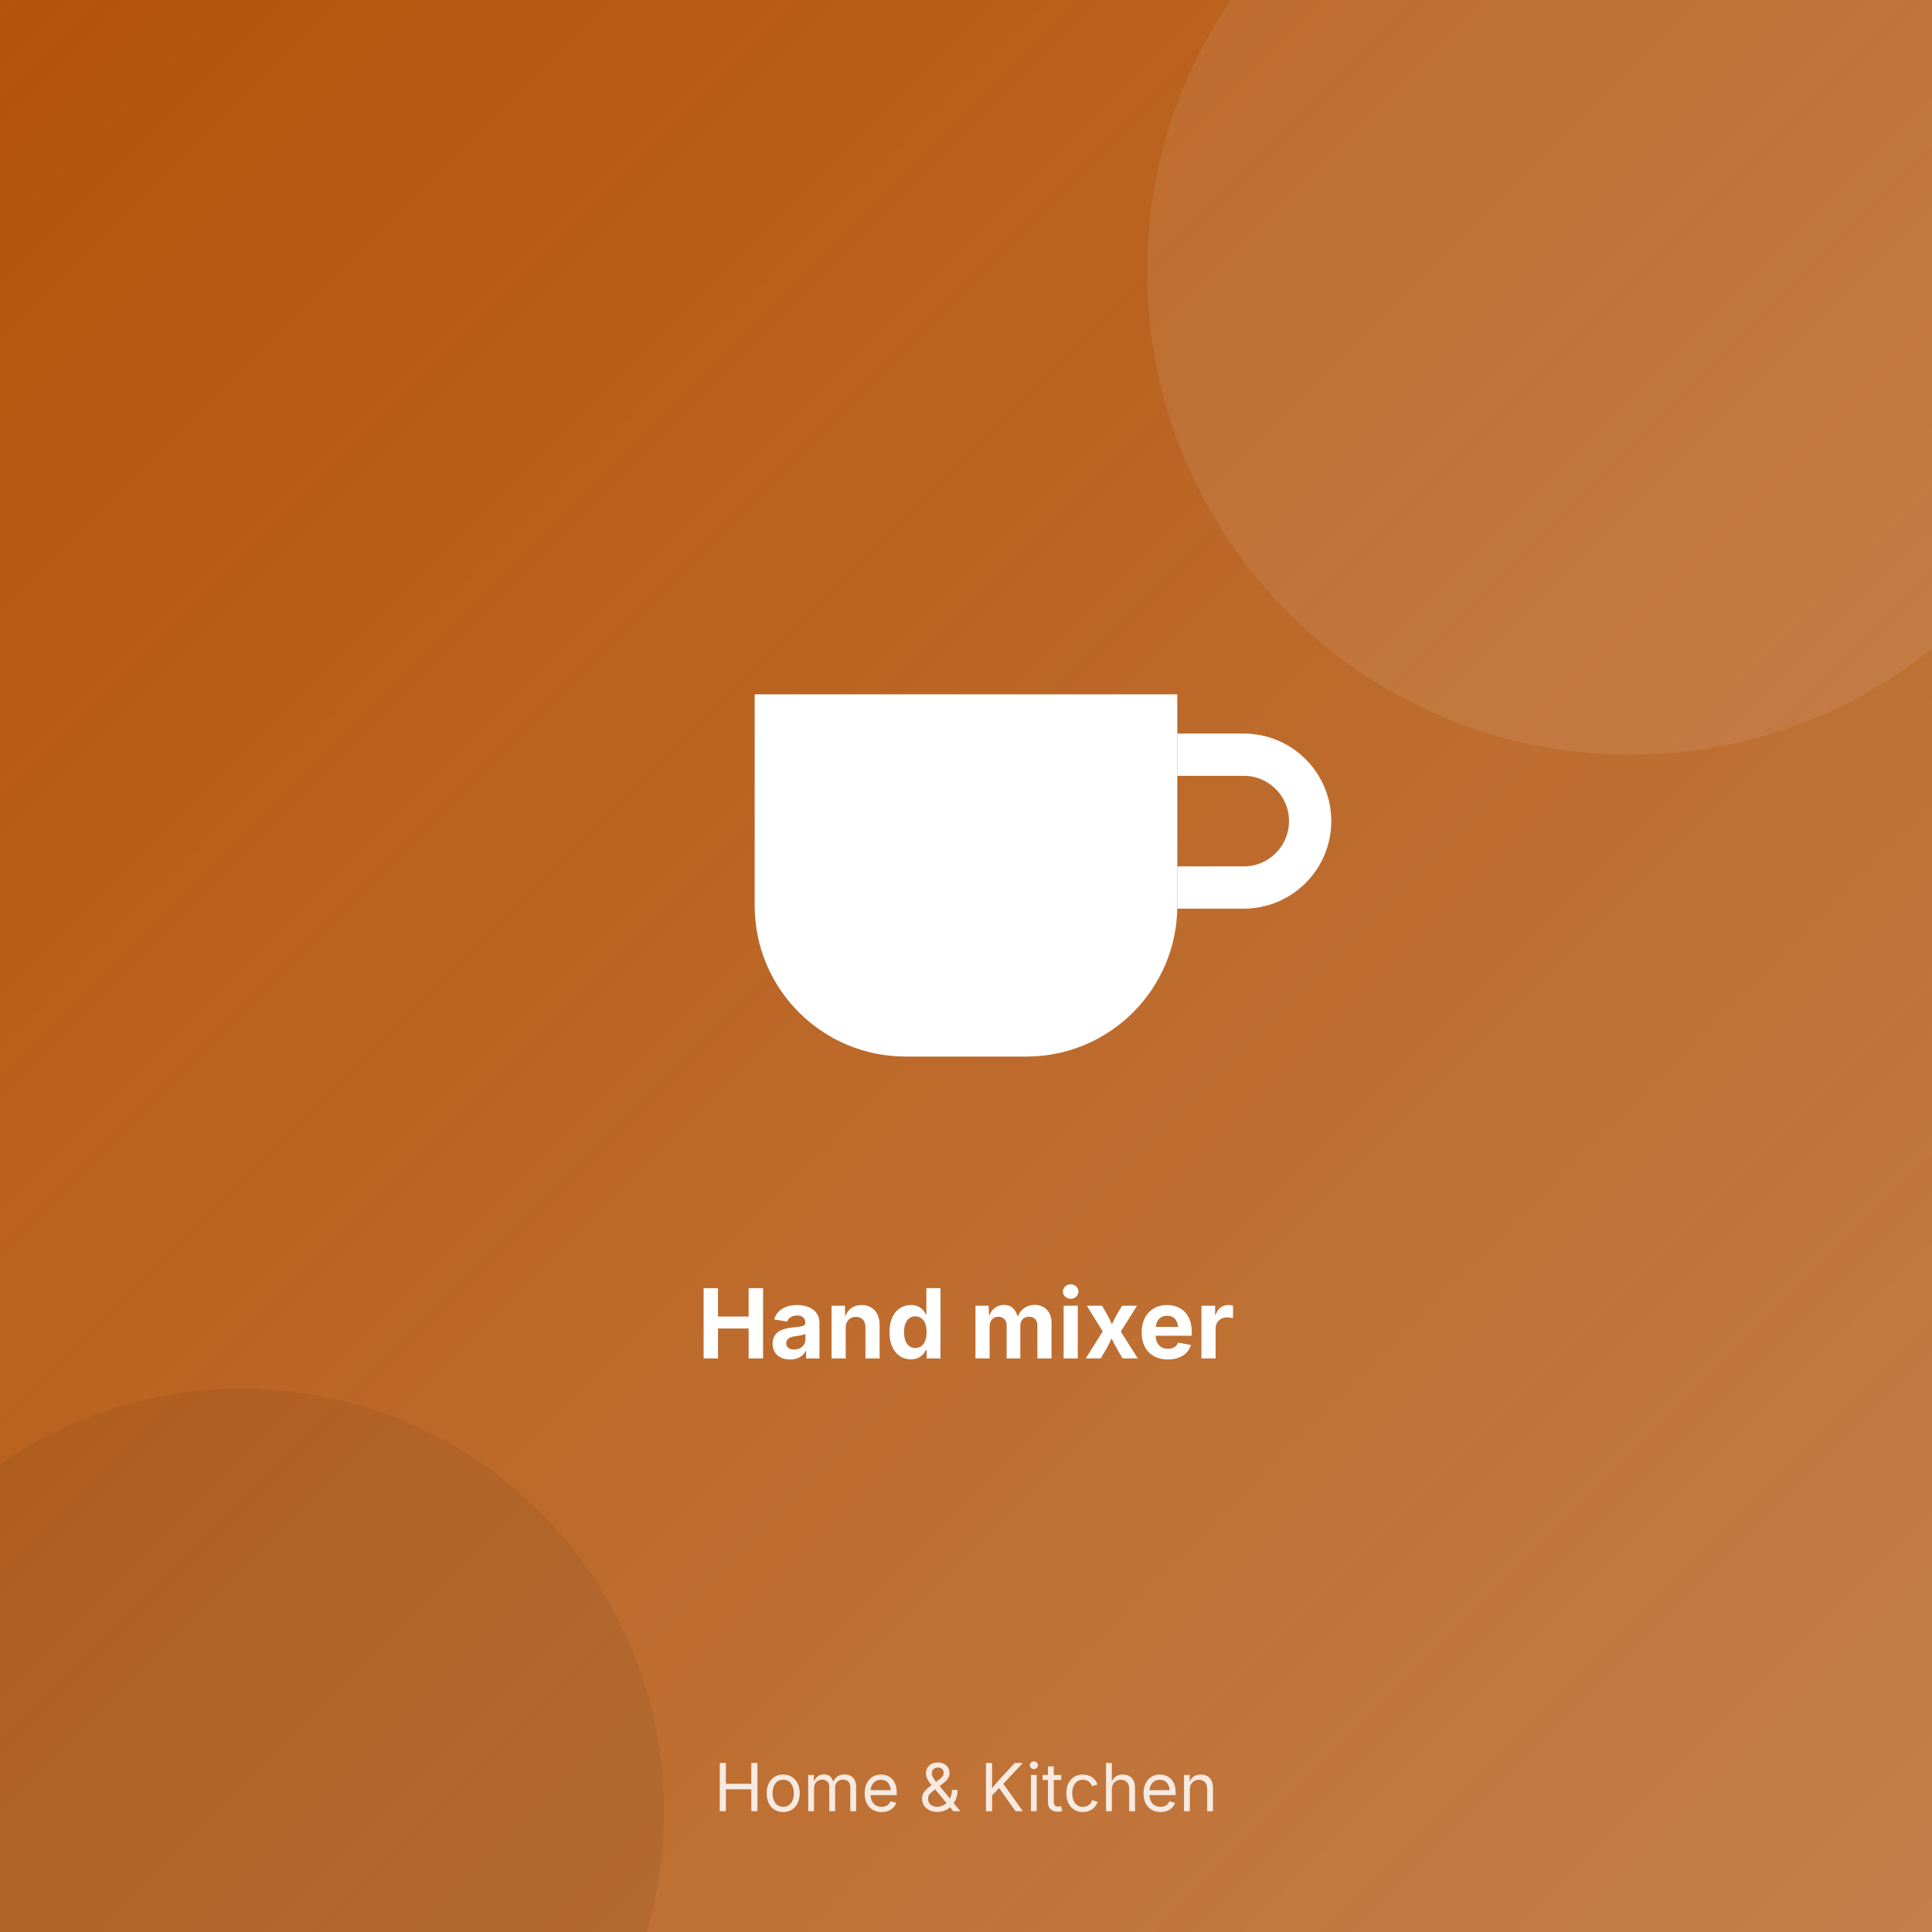
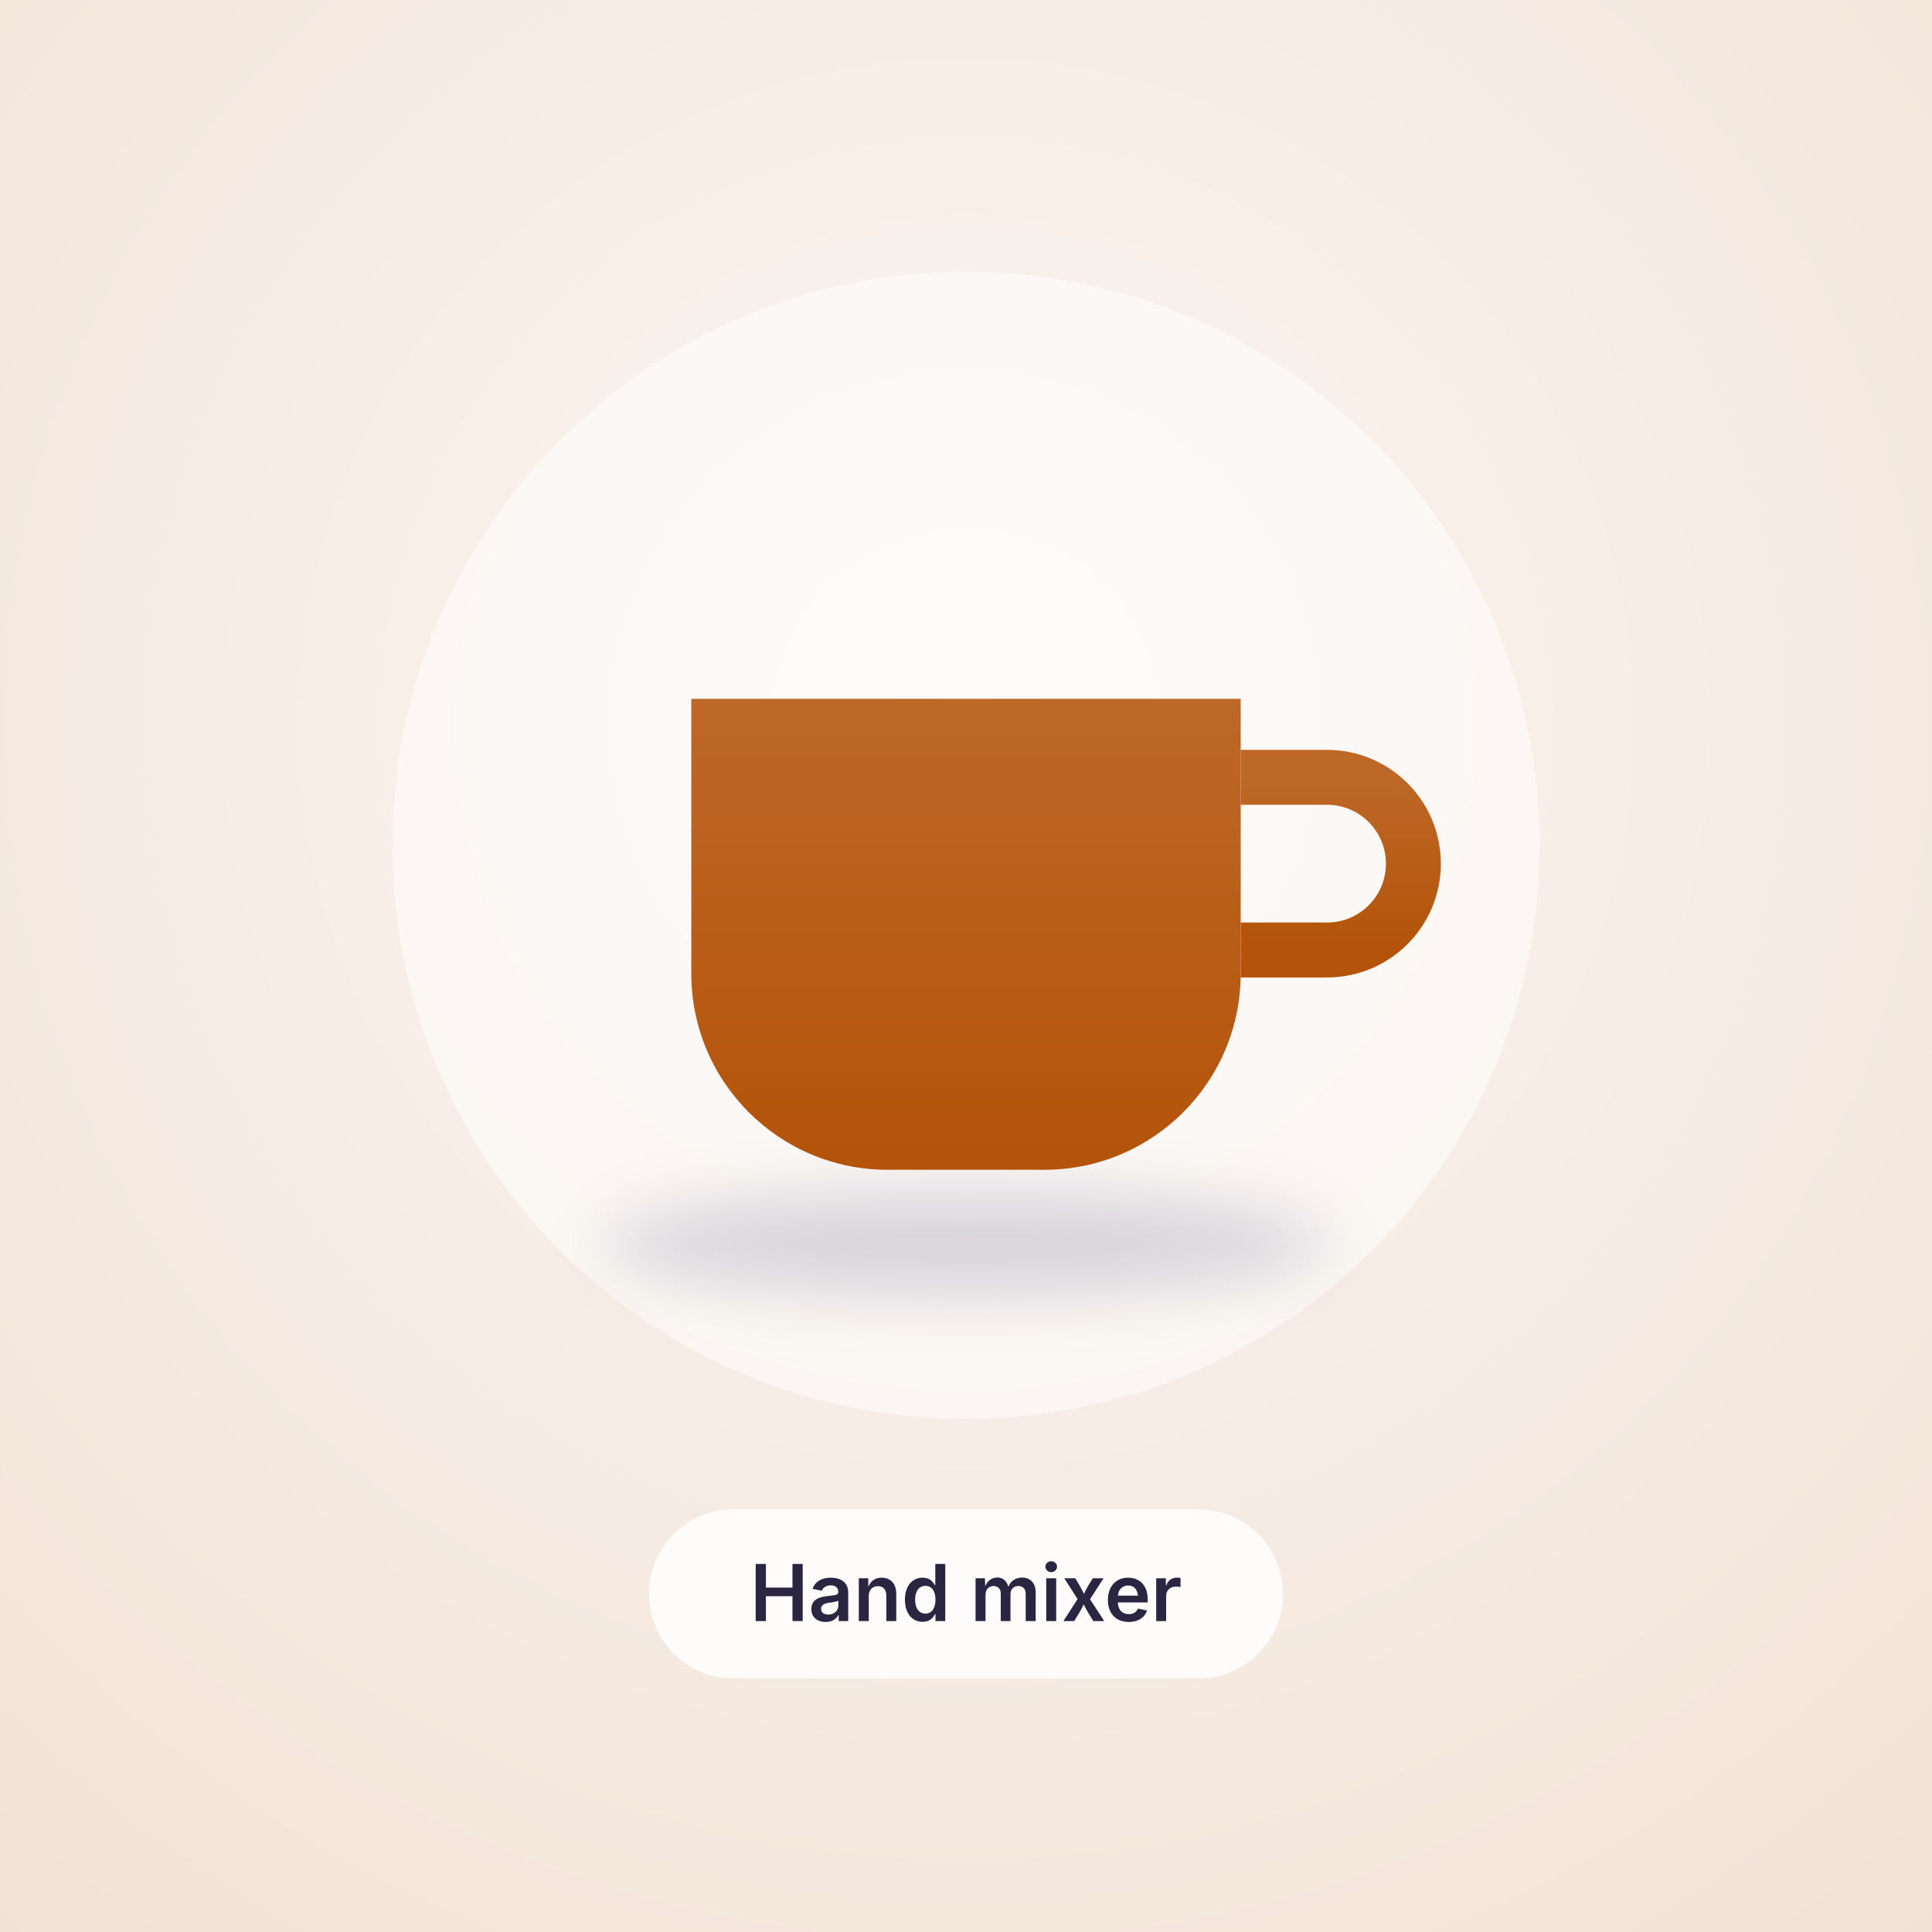
- <svg xmlns="http://www.w3.org/2000/svg" viewBox="0 0 640 640" role="img" aria-label="Hand mixer illustration">
+ <svg xmlns="http://www.w3.org/2000/svg" viewBox="0 0 640 640" width="640" height="640" role="img" aria-label="Hand mixer">
  <defs>
-     <linearGradient id="g" x1="0" y1="0" x2="1" y2="1">
-       <stop offset="0" stop-color="#b45309" />
-       <stop offset="1" stop-color="#b45309" stop-opacity=".72" />
+     <radialGradient id="t-hand-mixer-bg" cx="320" cy="240" r="520" gradientUnits="userSpaceOnUse">
+       <stop offset="0" stop-color="#fbf6f3" />
+       <stop offset="1" stop-color="#f2e2d5" />
+     </radialGradient>
+     <linearGradient id="t-hand-mixer-ink" x1="0" y1="0" x2="0" y2="1">
+       <stop offset="0" stop-color="#bd6827" />
+       <stop offset="1" stop-color="#b45309" />
    </linearGradient>
+     <filter id="t-hand-mixer-blur" x="-50%" y="-50%" width="200%" height="200%">
+       <feGaussianBlur stdDeviation="10" />
+     </filter>
  </defs>
-   <rect width="640" height="640" fill="url(#g)" />
-   <circle cx="540" cy="90" r="160" fill="#fff" fill-opacity=".08" />
-   <circle cx="80" cy="600" r="140" fill="#000" fill-opacity=".06" />
-   <path d="M250 230h140v70a50 50 0 0 1-50 50h-40a50 50 0 0 1-50-50z" fill="#fff" />
-   <path d="M390 250h22a22 22 0 0 1 0 44h-22" fill="none" stroke="#fff" stroke-width="14" />
-   <text y="450" text-anchor="middle" font-family="system-ui, -apple-system, Segoe UI, sans-serif" font-size="32" font-weight="700" fill="#fff">
-     <tspan x="320" dy="0">Hand mixer</tspan>
-   </text>
-   <text x="320" y="600" text-anchor="middle" font-family="system-ui, -apple-system, Segoe UI, sans-serif" font-size="22" fill="#fff" fill-opacity=".85">Home &amp; Kitchen</text>
+   <rect width="640" height="640" fill="url(#t-hand-mixer-bg)" />
+   <circle cx="320" cy="280" r="190" fill="#fff" fill-opacity=".5" />
+   <ellipse cx="320" cy="412" rx="120" ry="18" fill="#1e1b4b" fill-opacity=".14" filter="url(#t-hand-mixer-blur)" />
+   <g transform="translate(320 290) scale(1.3) translate(-320 -275)">
+     <path d="M250 230h140v70a50 50 0 0 1-50 50h-40a50 50 0 0 1-50-50z" fill="url(#t-hand-mixer-ink)" />
+     <path d="M390 250h22a22 22 0 0 1 0 44h-22" fill="none" stroke="url(#t-hand-mixer-ink)" stroke-width="14" />
+   </g>
+   <rect x="215" y="500" width="210" height="56" rx="28" fill="#fff" fill-opacity=".85" />
+   <text x="320" y="537" text-anchor="middle" font-family="system-ui, -apple-system, Segoe UI, sans-serif" font-size="26" font-weight="600" fill="#2a2540">Hand mixer</text>
</svg>
